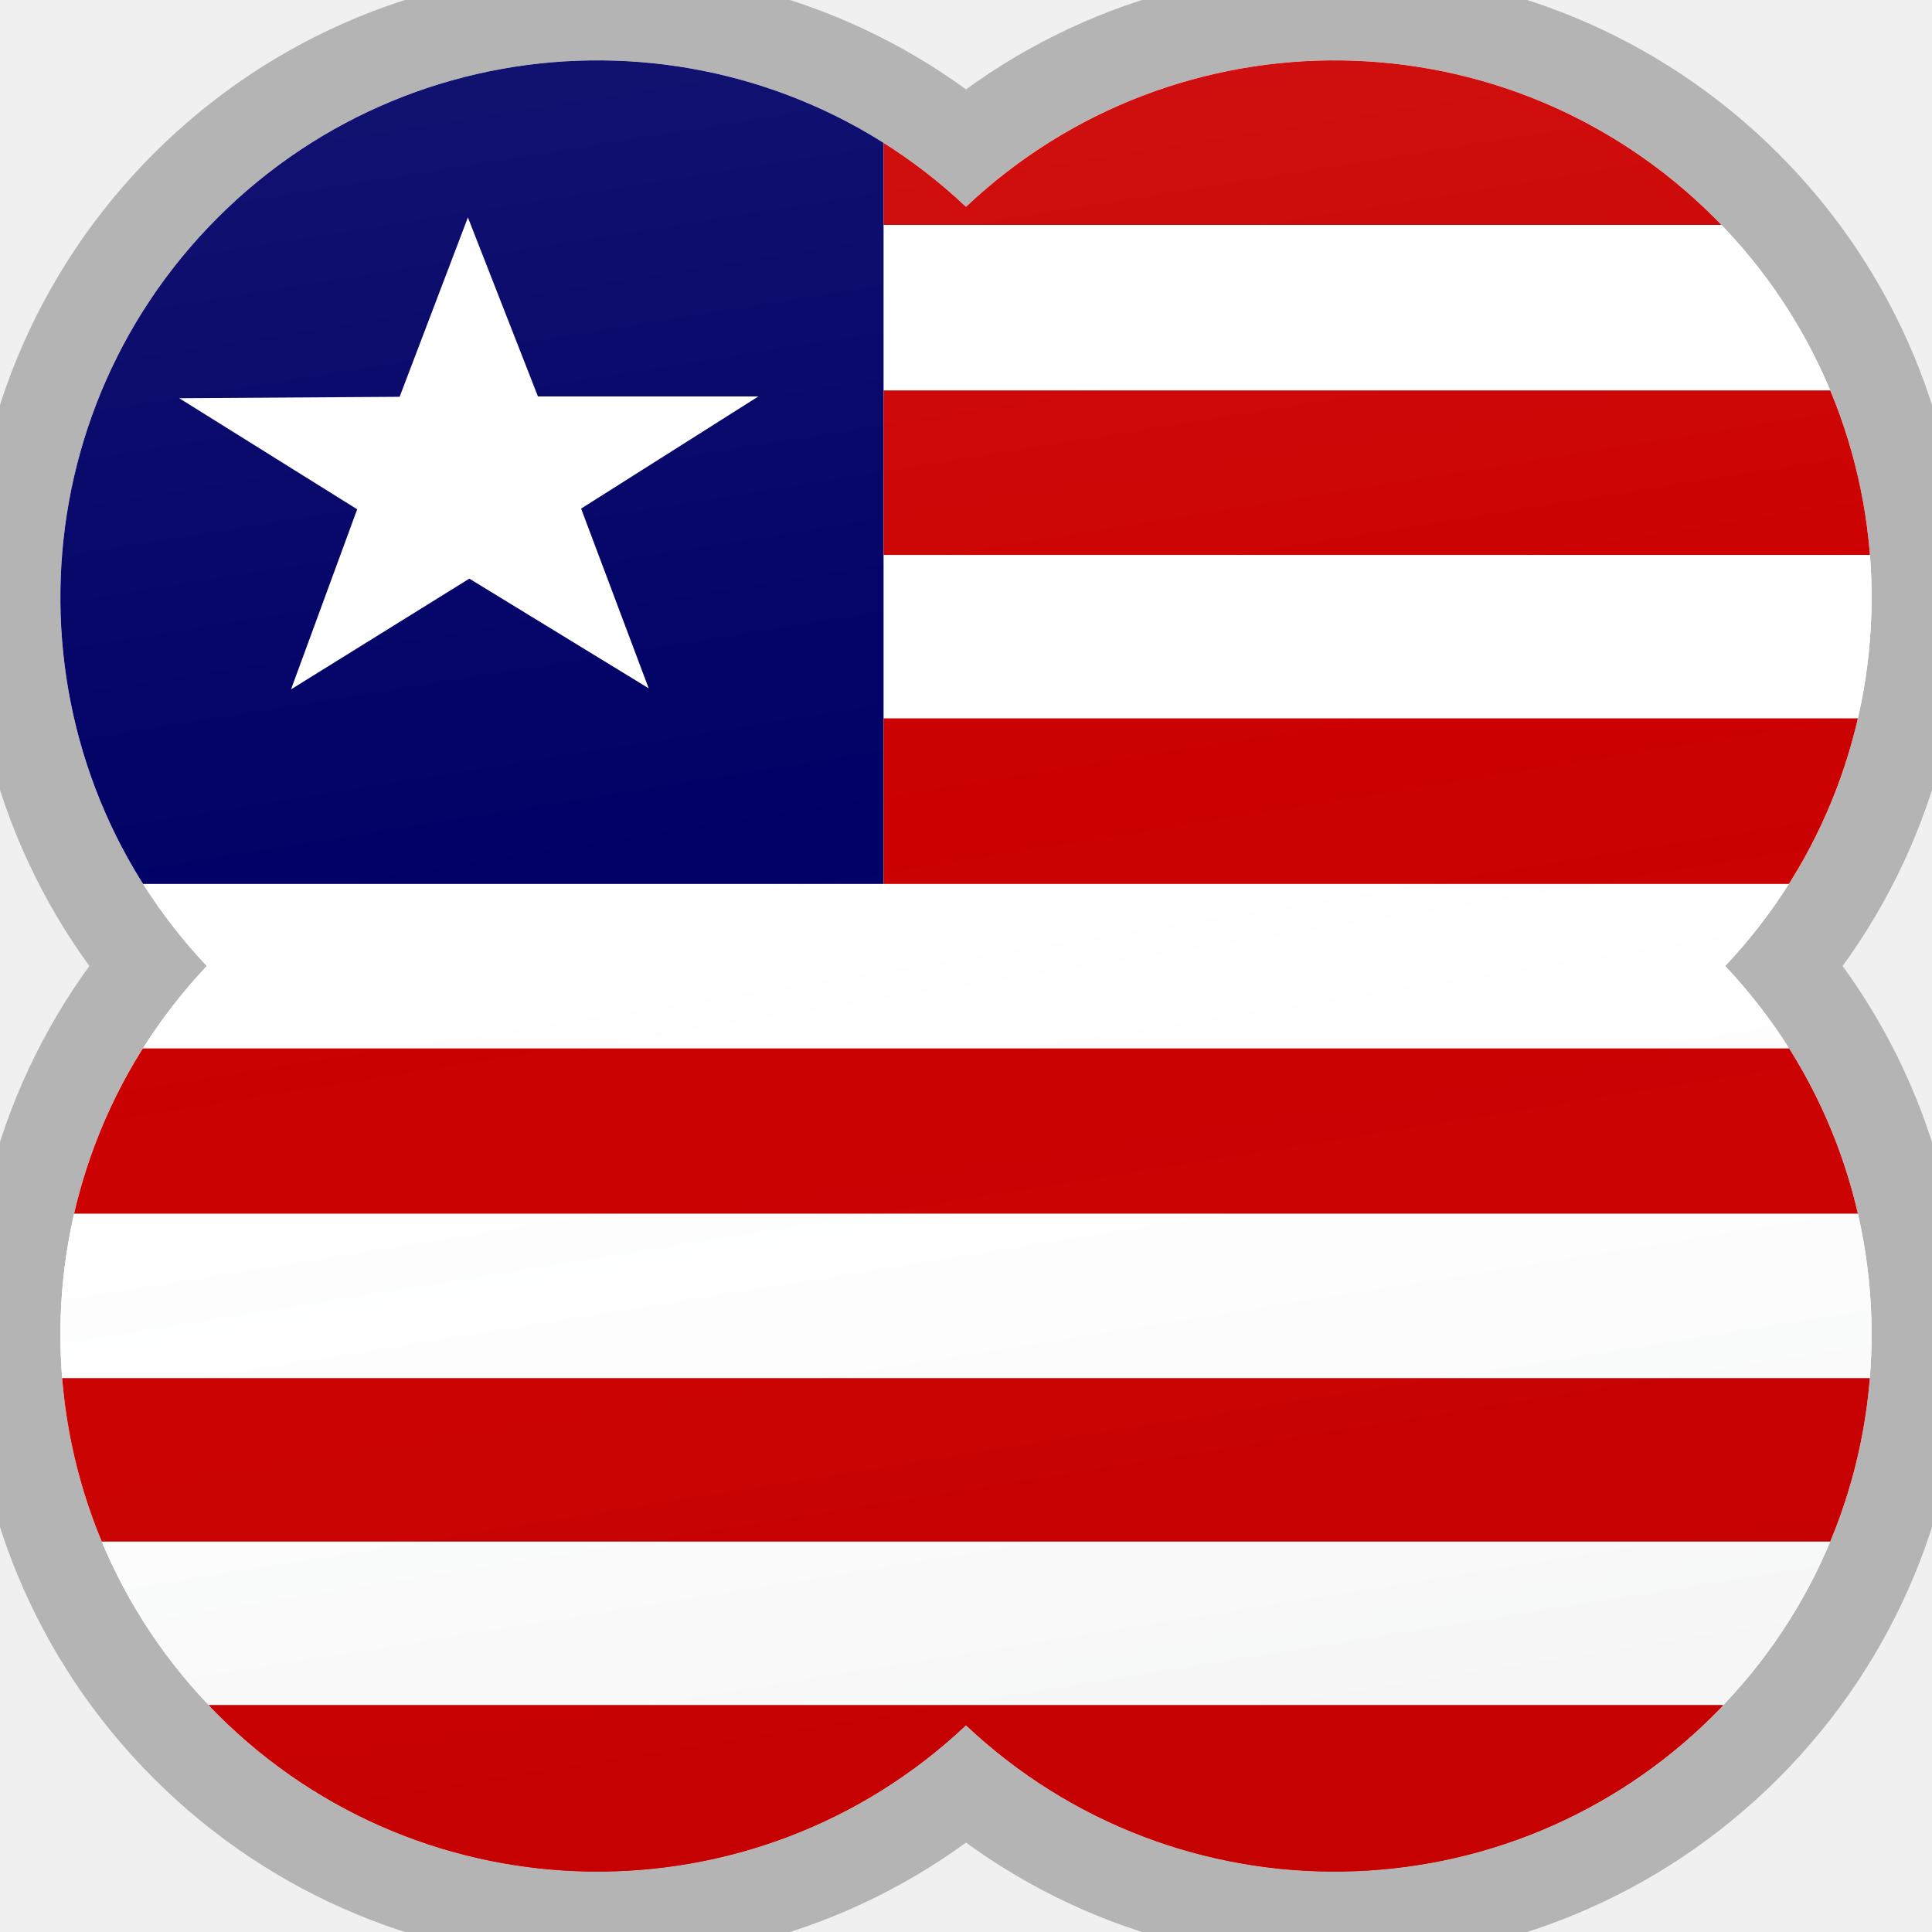
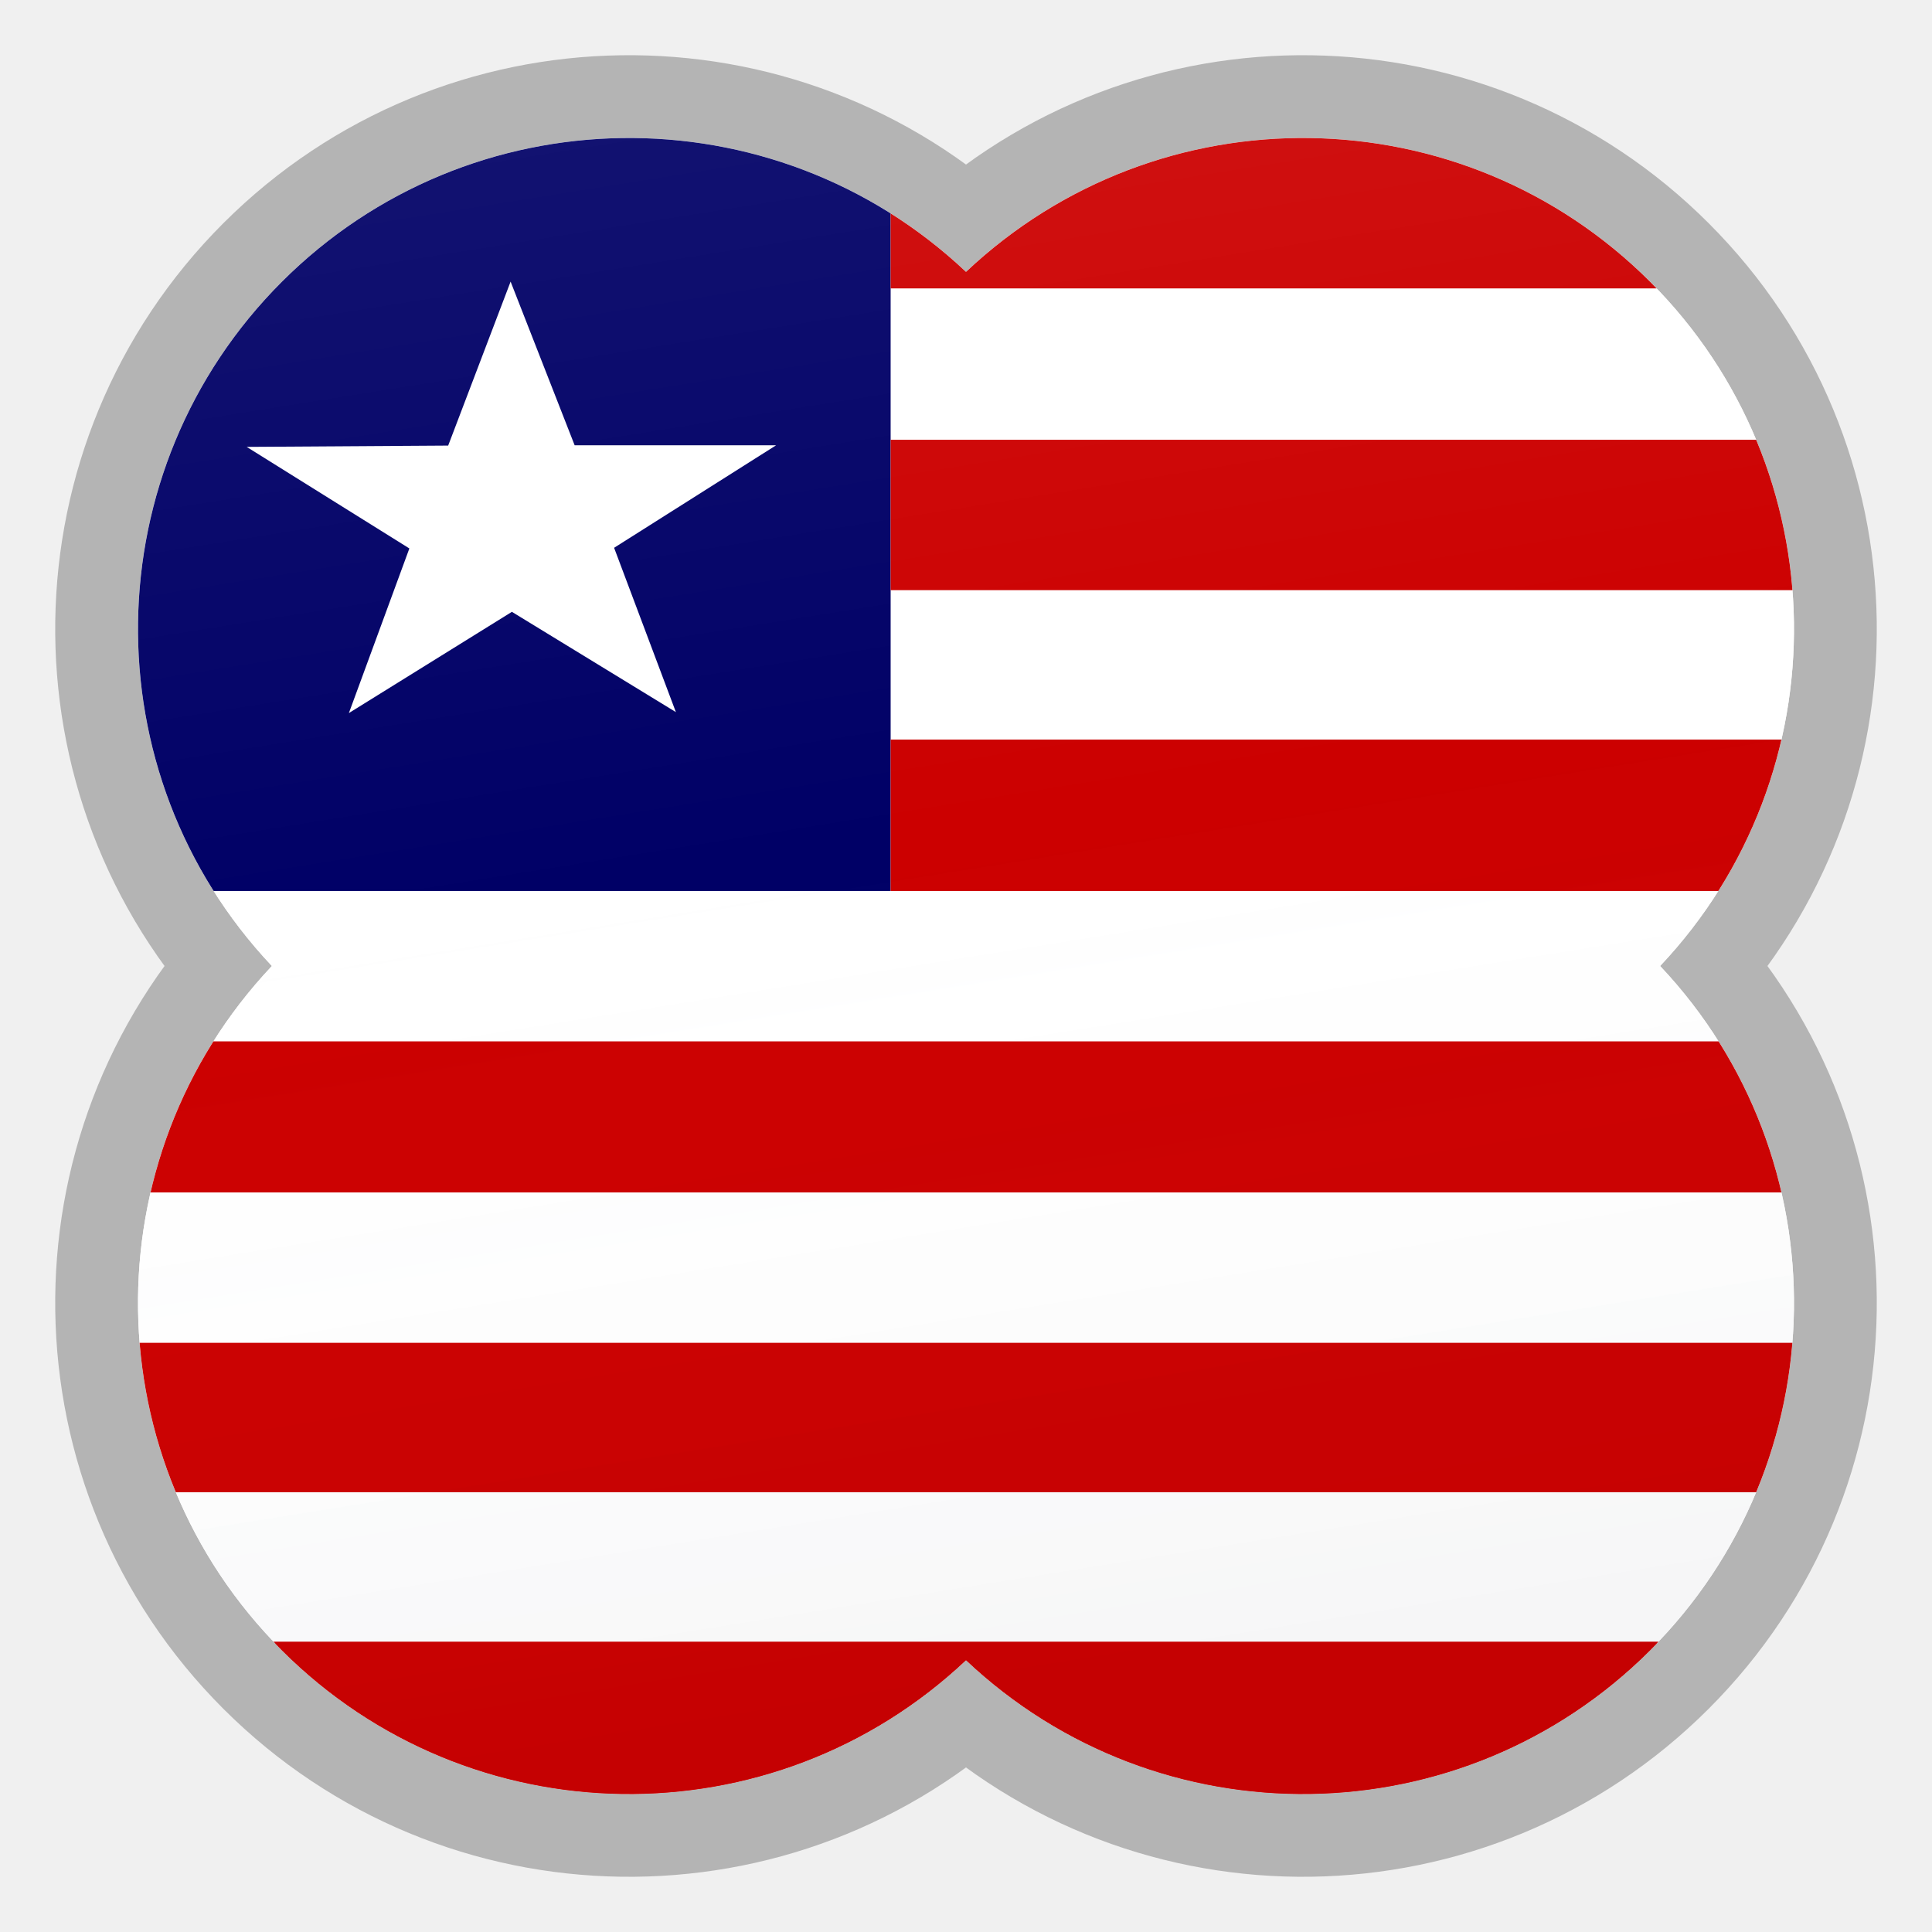
- <svg xmlns="http://www.w3.org/2000/svg" viewBox="0 0 512 512" width="512" height="512" role="img" aria-labelledby="petal-soft-lr-title">
+ <svg xmlns="http://www.w3.org/2000/svg" viewBox="-24 -24 560 560" width="560" height="560" role="img" aria-labelledby="petal-soft-lr-title">
  <defs>
    <path id="petal-soft-lr-shape" d="M 256 54.811 A 142.322 142.322 0 0 1 457.189 256 A 142.322 142.322 0 0 1 256 457.189 A 142.322 142.322 0 0 1 54.811 256 A 142.322 142.322 0 0 1 256 54.811 Z" />
    <clipPath id="petal-soft-lr-clip" clipPathUnits="userSpaceOnUse">
      <path d="M 256 54.811 A 142.322 142.322 0 0 1 457.189 256 A 142.322 142.322 0 0 1 256 457.189 A 142.322 142.322 0 0 1 54.811 256 A 142.322 142.322 0 0 1 256 54.811 Z" />
    </clipPath>
    <linearGradient id="petal-soft-lr-shade" x1="0" y1="0" x2="0.16" y2="1">
      <stop offset="0%" stop-color="#ffffff" stop-opacity=".075" />
      <stop offset="48%" stop-color="#ffffff" stop-opacity="0" />
      <stop offset="100%" stop-color="#151a2b" stop-opacity=".038" />
    </linearGradient>
    <clipPath id="petal-soft-lr-source-lr-a">
      <path fill-opacity=".7" d="M0 0h512v512H0z" />
    </clipPath>
  </defs>
  <path d="M 256 54.811 A 142.322 142.322 0 0 1 457.189 256 A 142.322 142.322 0 0 1 256 457.189 A 142.322 142.322 0 0 1 54.811 256 A 142.322 142.322 0 0 1 256 54.811 Z" fill="none" stroke="currentColor" stroke-width="48" stroke-opacity="0.25" stroke-linejoin="round" />
  <g clip-path="url(#petal-soft-lr-clip)">
    <path d="M 256 54.811 A 142.322 142.322 0 0 1 457.189 256 A 142.322 142.322 0 0 1 256 457.189 A 142.322 142.322 0 0 1 54.811 256 A 142.322 142.322 0 0 1 256 54.811 Z" fill="#fff" />
    <g transform="translate(16, 16) scale(0.9375)">
      <g fill-rule="evenodd" clip-path="url(#petal-soft-lr-source-lr-a)">
        <path fill="#fff" d="M0 0h767.9v512H0z" />
        <path fill="#006" d="M0 0h232.7v232.8H0z" />
        <path fill="#c00" d="M0 464.9h767.9V512H0z" />
        <path fill="#c00" d="M0 465.4h767.9V512H0zm0-92.9h767.9v46.2H0zm0-93.2h766V326H0zM232.7 0h535.1v46.5H232.7zm0 186h535.1v46.8H232.7zm0-92.7h535.1v46.5H232.7z" />
        <path fill="#fff" d="m166.3 177.5-50.7-31-50.4 31.3 18.7-50.9-50.3-31.4 62.3-.4 19.3-50.7L135 95h62.3l-50.1 31.7z" />
      </g>
    </g>
    <path d="M 256 54.811 A 142.322 142.322 0 0 1 457.189 256 A 142.322 142.322 0 0 1 256 457.189 A 142.322 142.322 0 0 1 54.811 256 A 142.322 142.322 0 0 1 256 54.811 Z" fill="url(#petal-soft-lr-shade)" />
  </g>
</svg>
